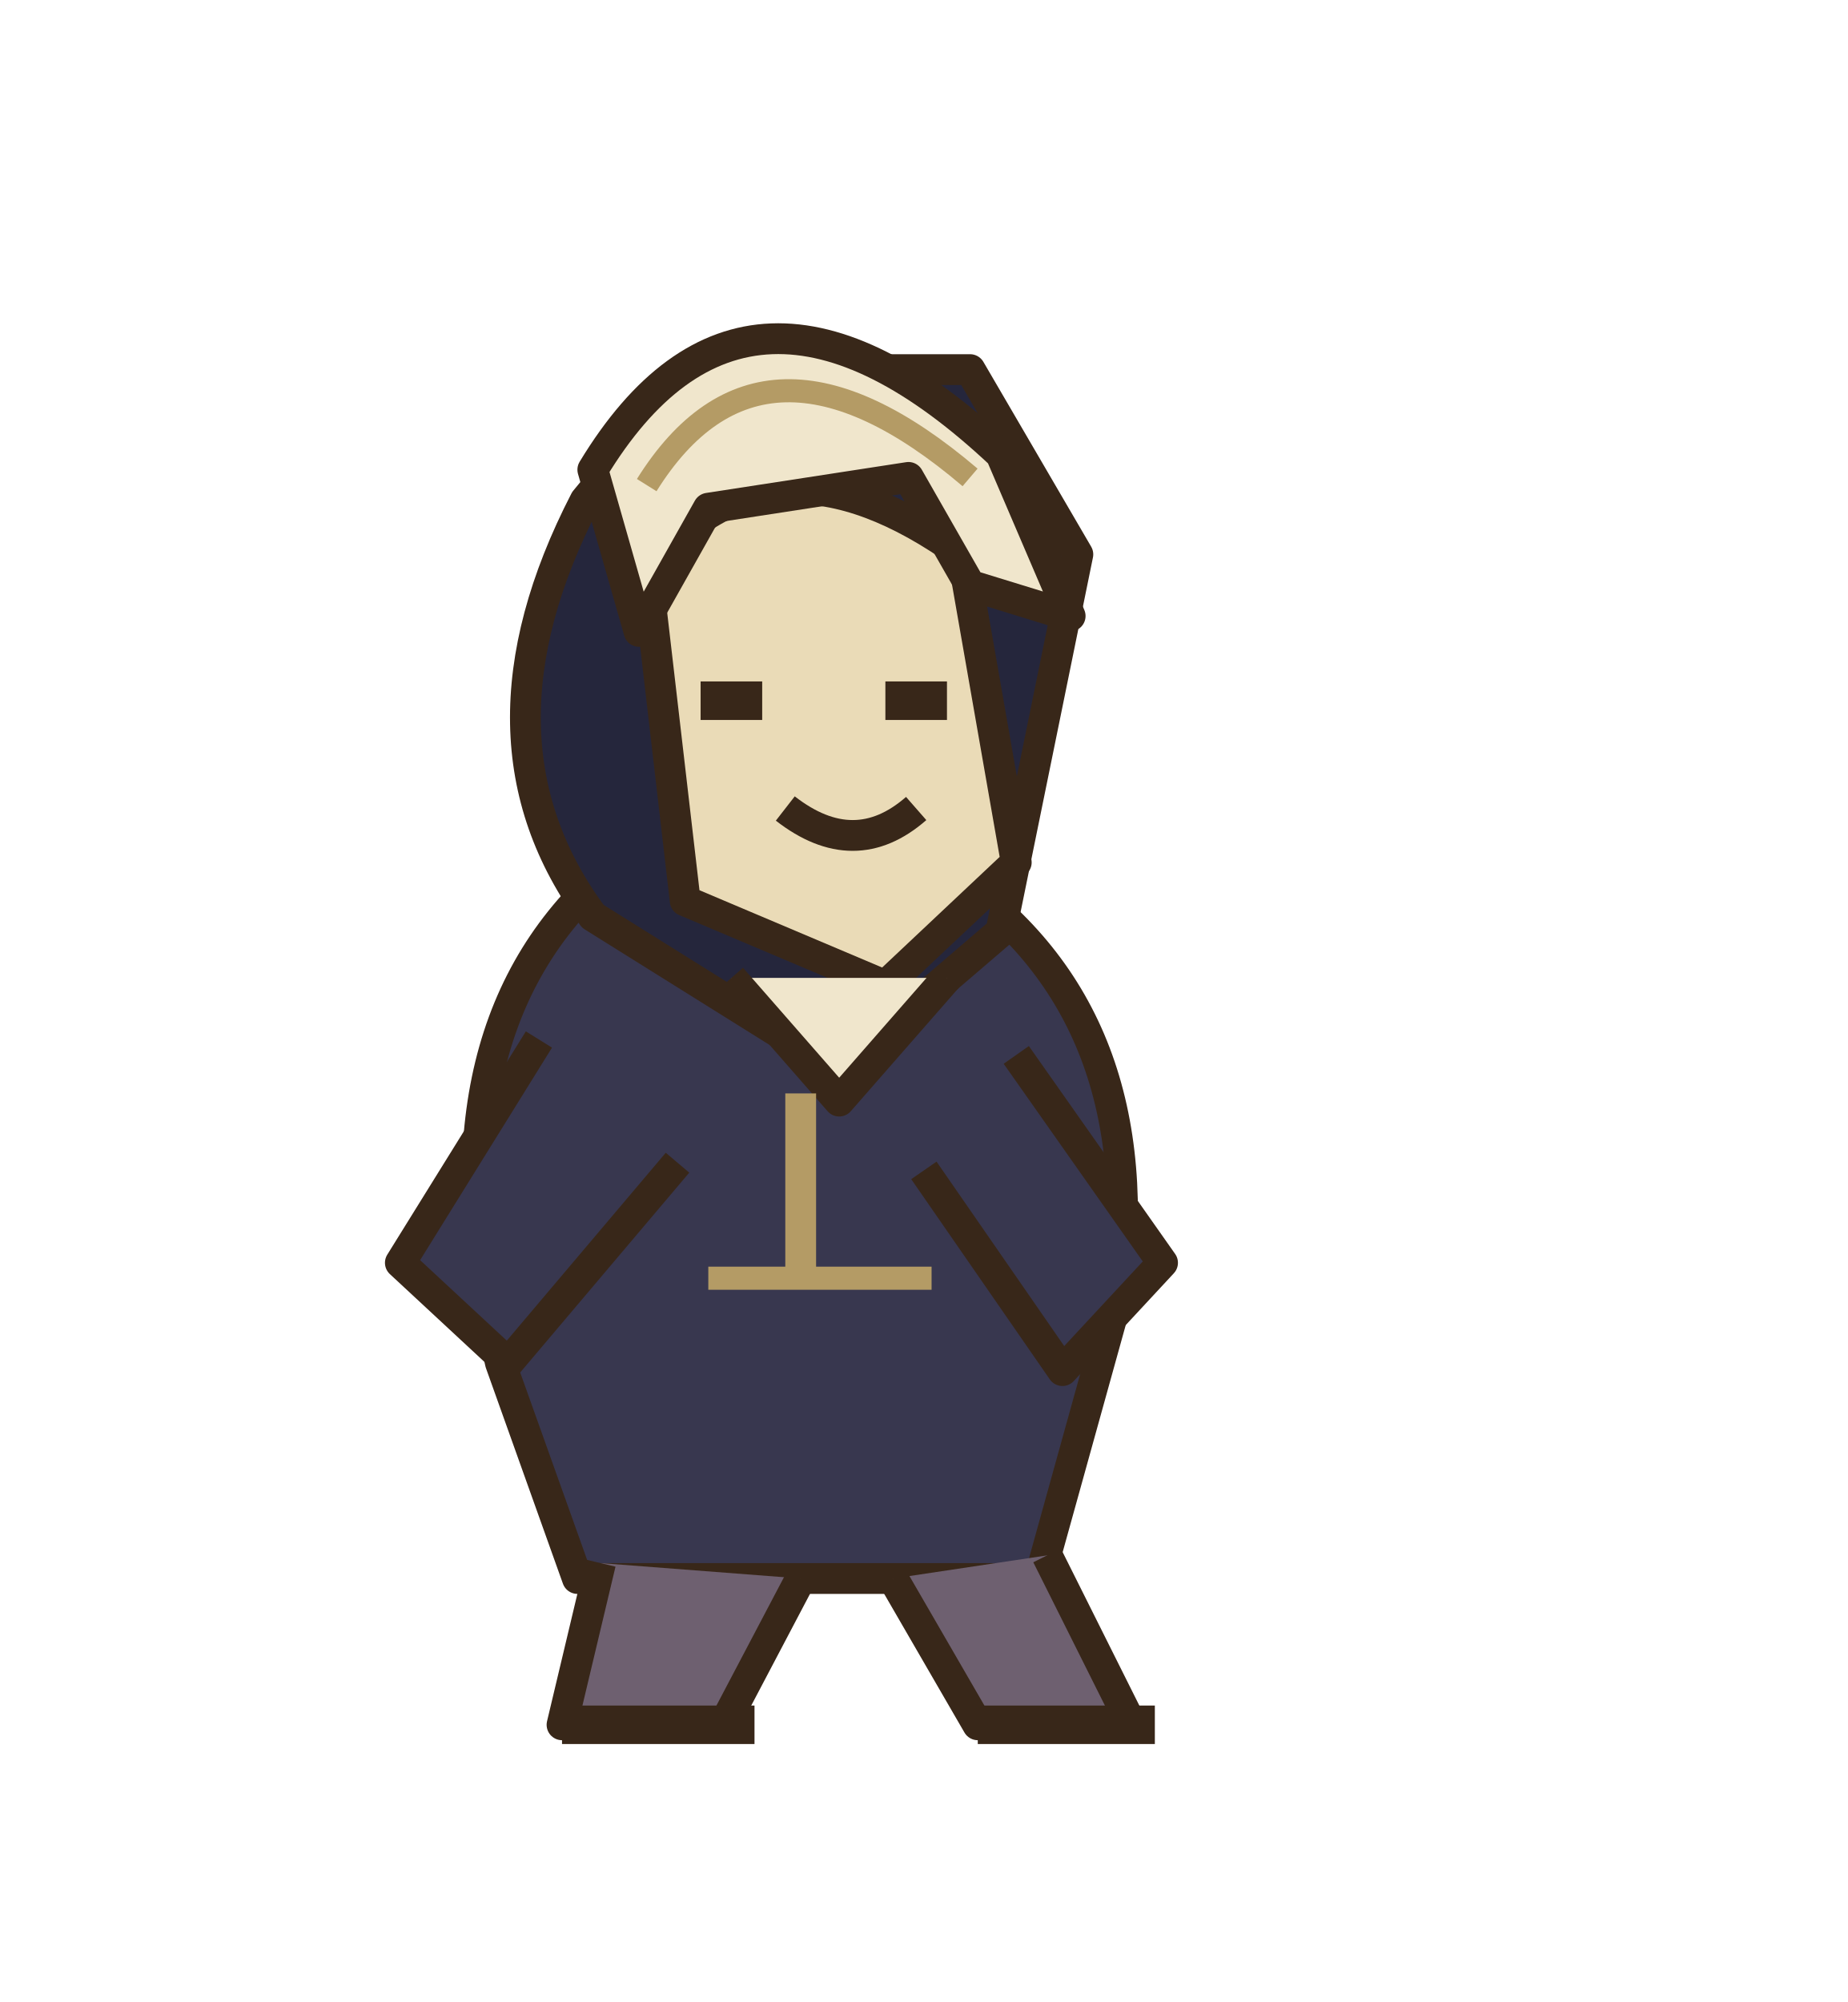
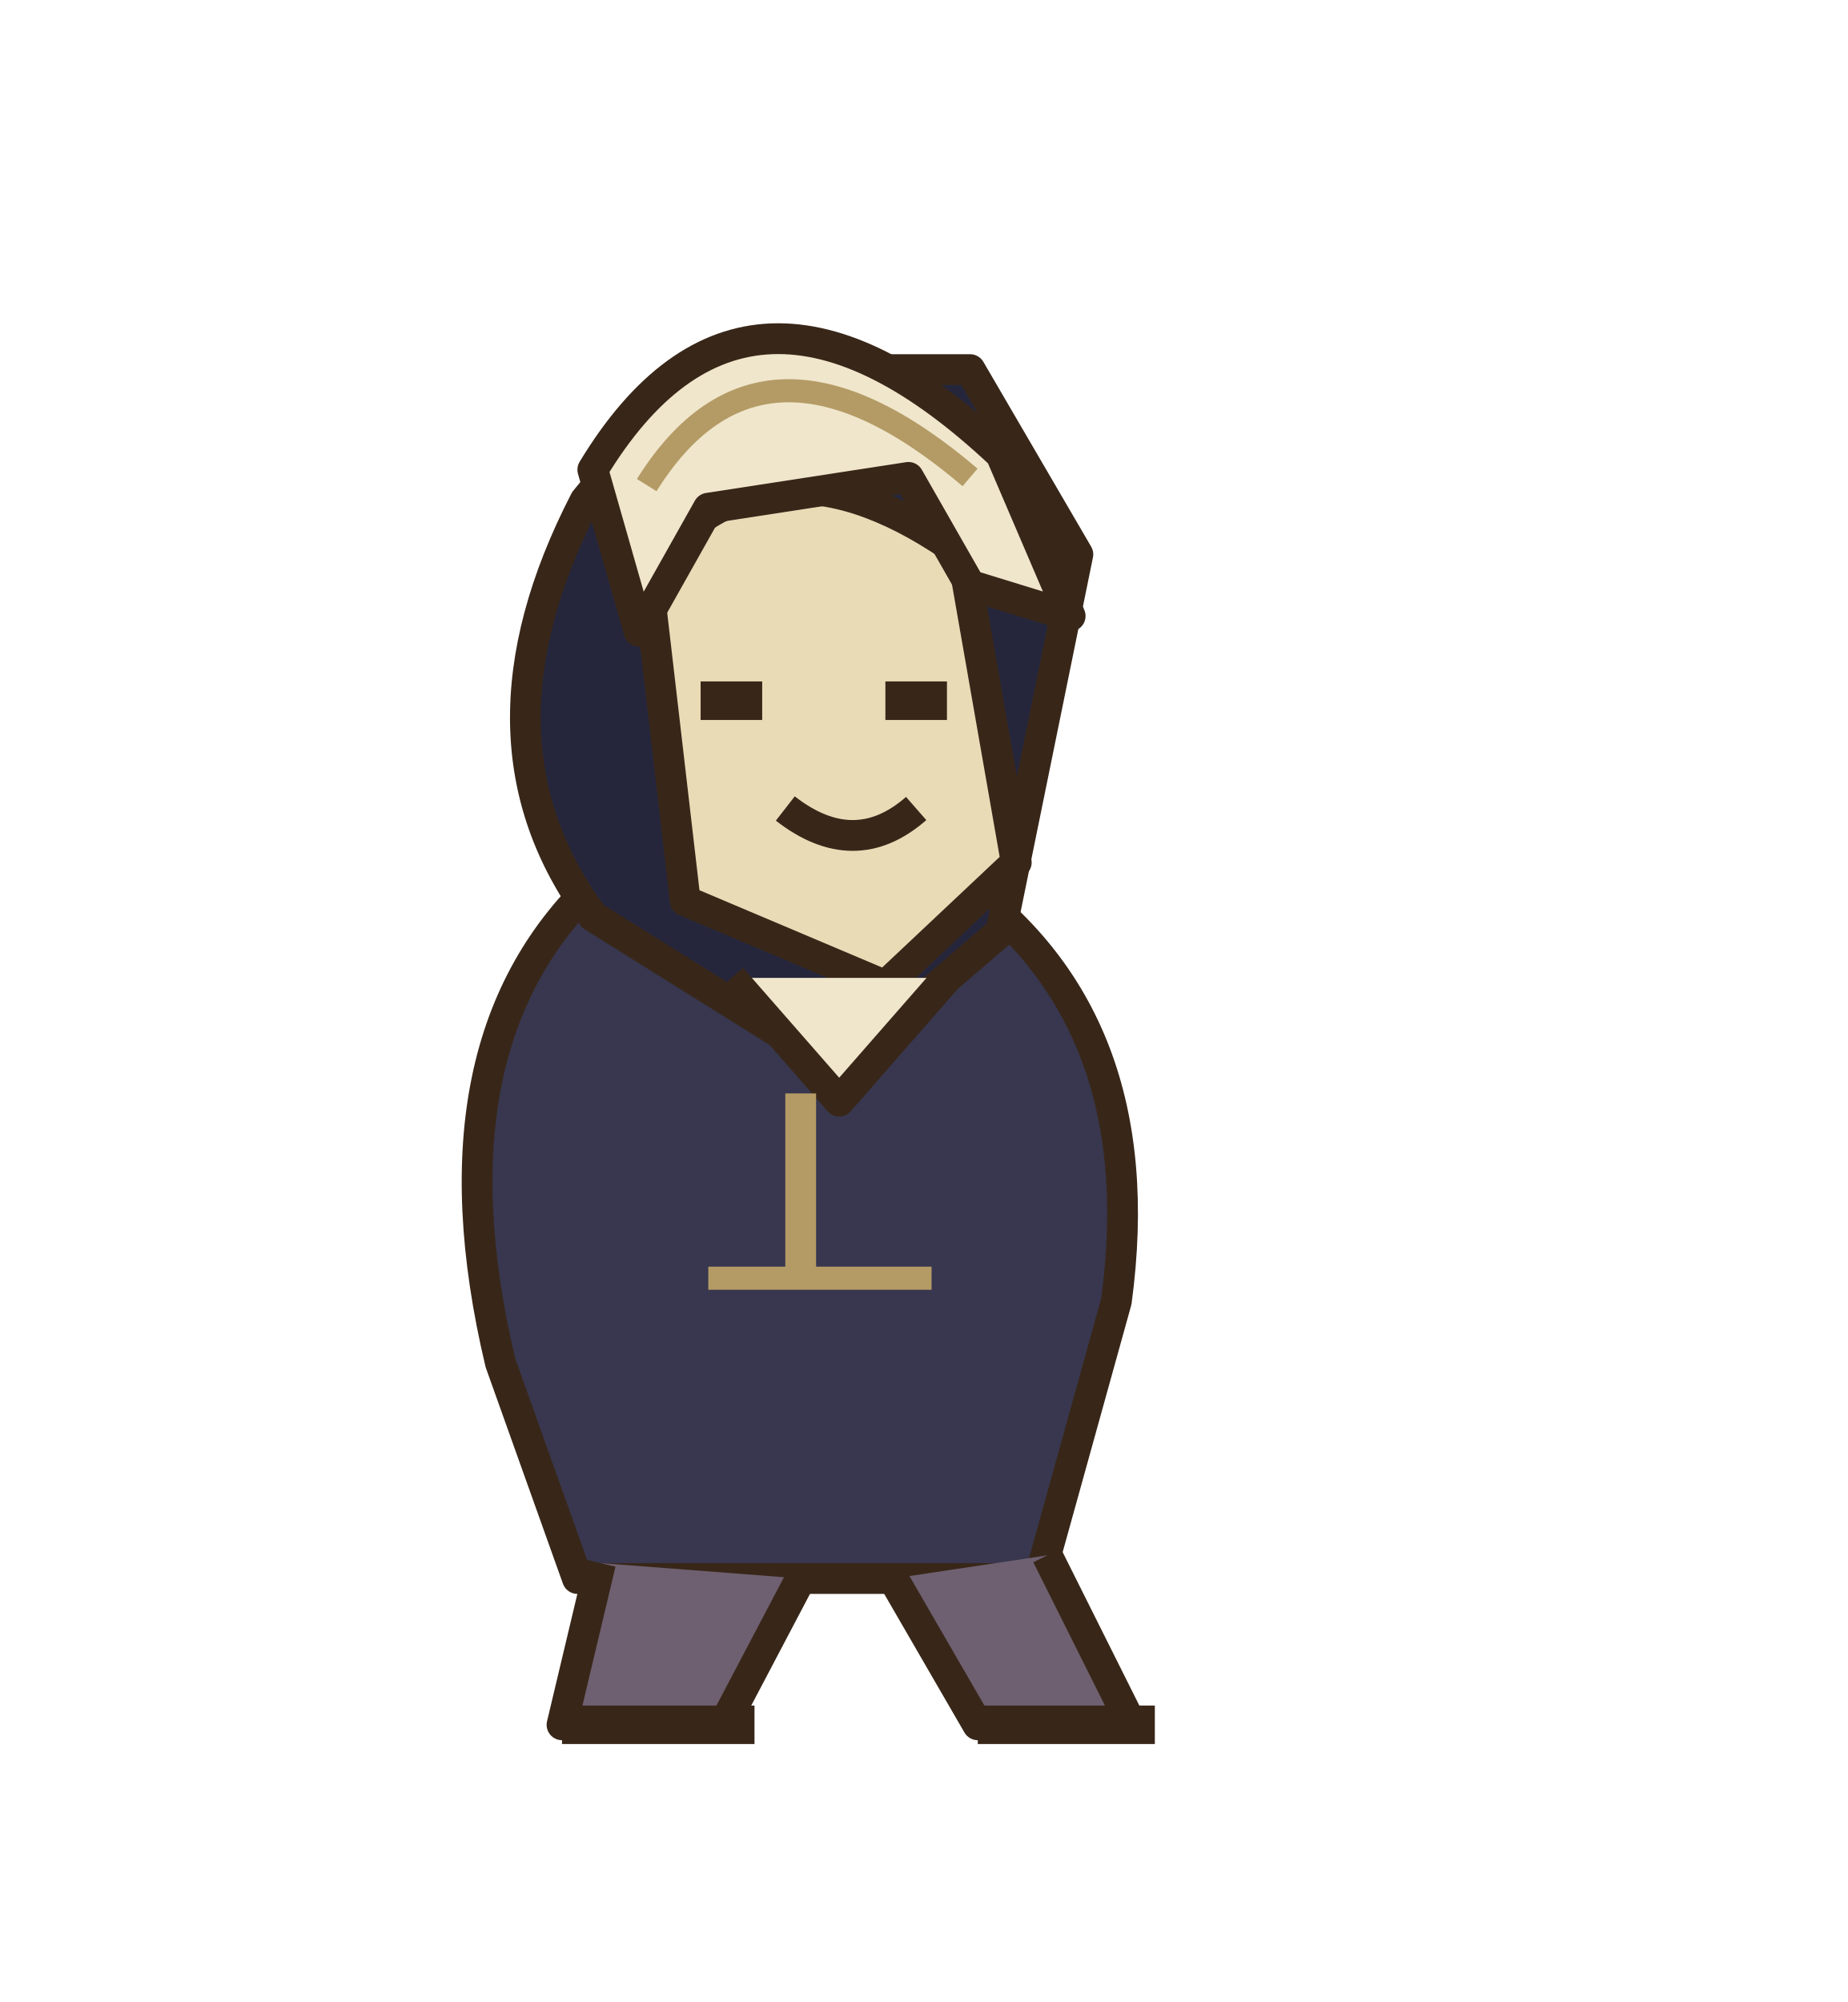
<svg xmlns="http://www.w3.org/2000/svg" viewBox="0 0 240 260">
  <g stroke="#382719" stroke-width="4" stroke-linejoin="round">
    <path d="M78 114Q55 135 65 177L75 205 135 205 145 169Q150 132 124 114Z" fill="#38374f" />
    <path d="M77 119Q60 96 76 65L90 48 126 48 140 72 130 121 109 139Z" fill="#25263c" />
    <path d="M84 74Q100 54 125 72L132 112 115 128 89 117Z" fill="#eadbb7" />
    <path d="M91 91h8m16 0h8" stroke-width="5" />
    <path d="M102 105q9 7 17 0" fill="none" />
-     <path d="M70 135L52 164 66 177 88 151M132 137L151 164 138 178 120 152" fill="#38374f" />
    <path d="M78 203L73 224 94 224 104 205M116 205L127 224 147 224 136 202" fill="#6e6070" />
    <path d="M73 224h25m29 0h23" stroke="#382719" stroke-width="5" />
    <path d="M77 61Q97 28 130 59L139 80 126 76 118 62 92 66 83 82Z" fill="#f0e6cc" />
    <path d="M84 63Q99 39 126 62" fill="none" stroke="#b49b65" stroke-width="3" />
    <path d="M95 127l14 16 14-16" fill="#f0e6cc" />
    <path d="M104 142v24" stroke="#b49b65" stroke-width="4" />
    <path d="M92 166h29" stroke="#b49b65" stroke-width="3" />
  </g>
</svg>
